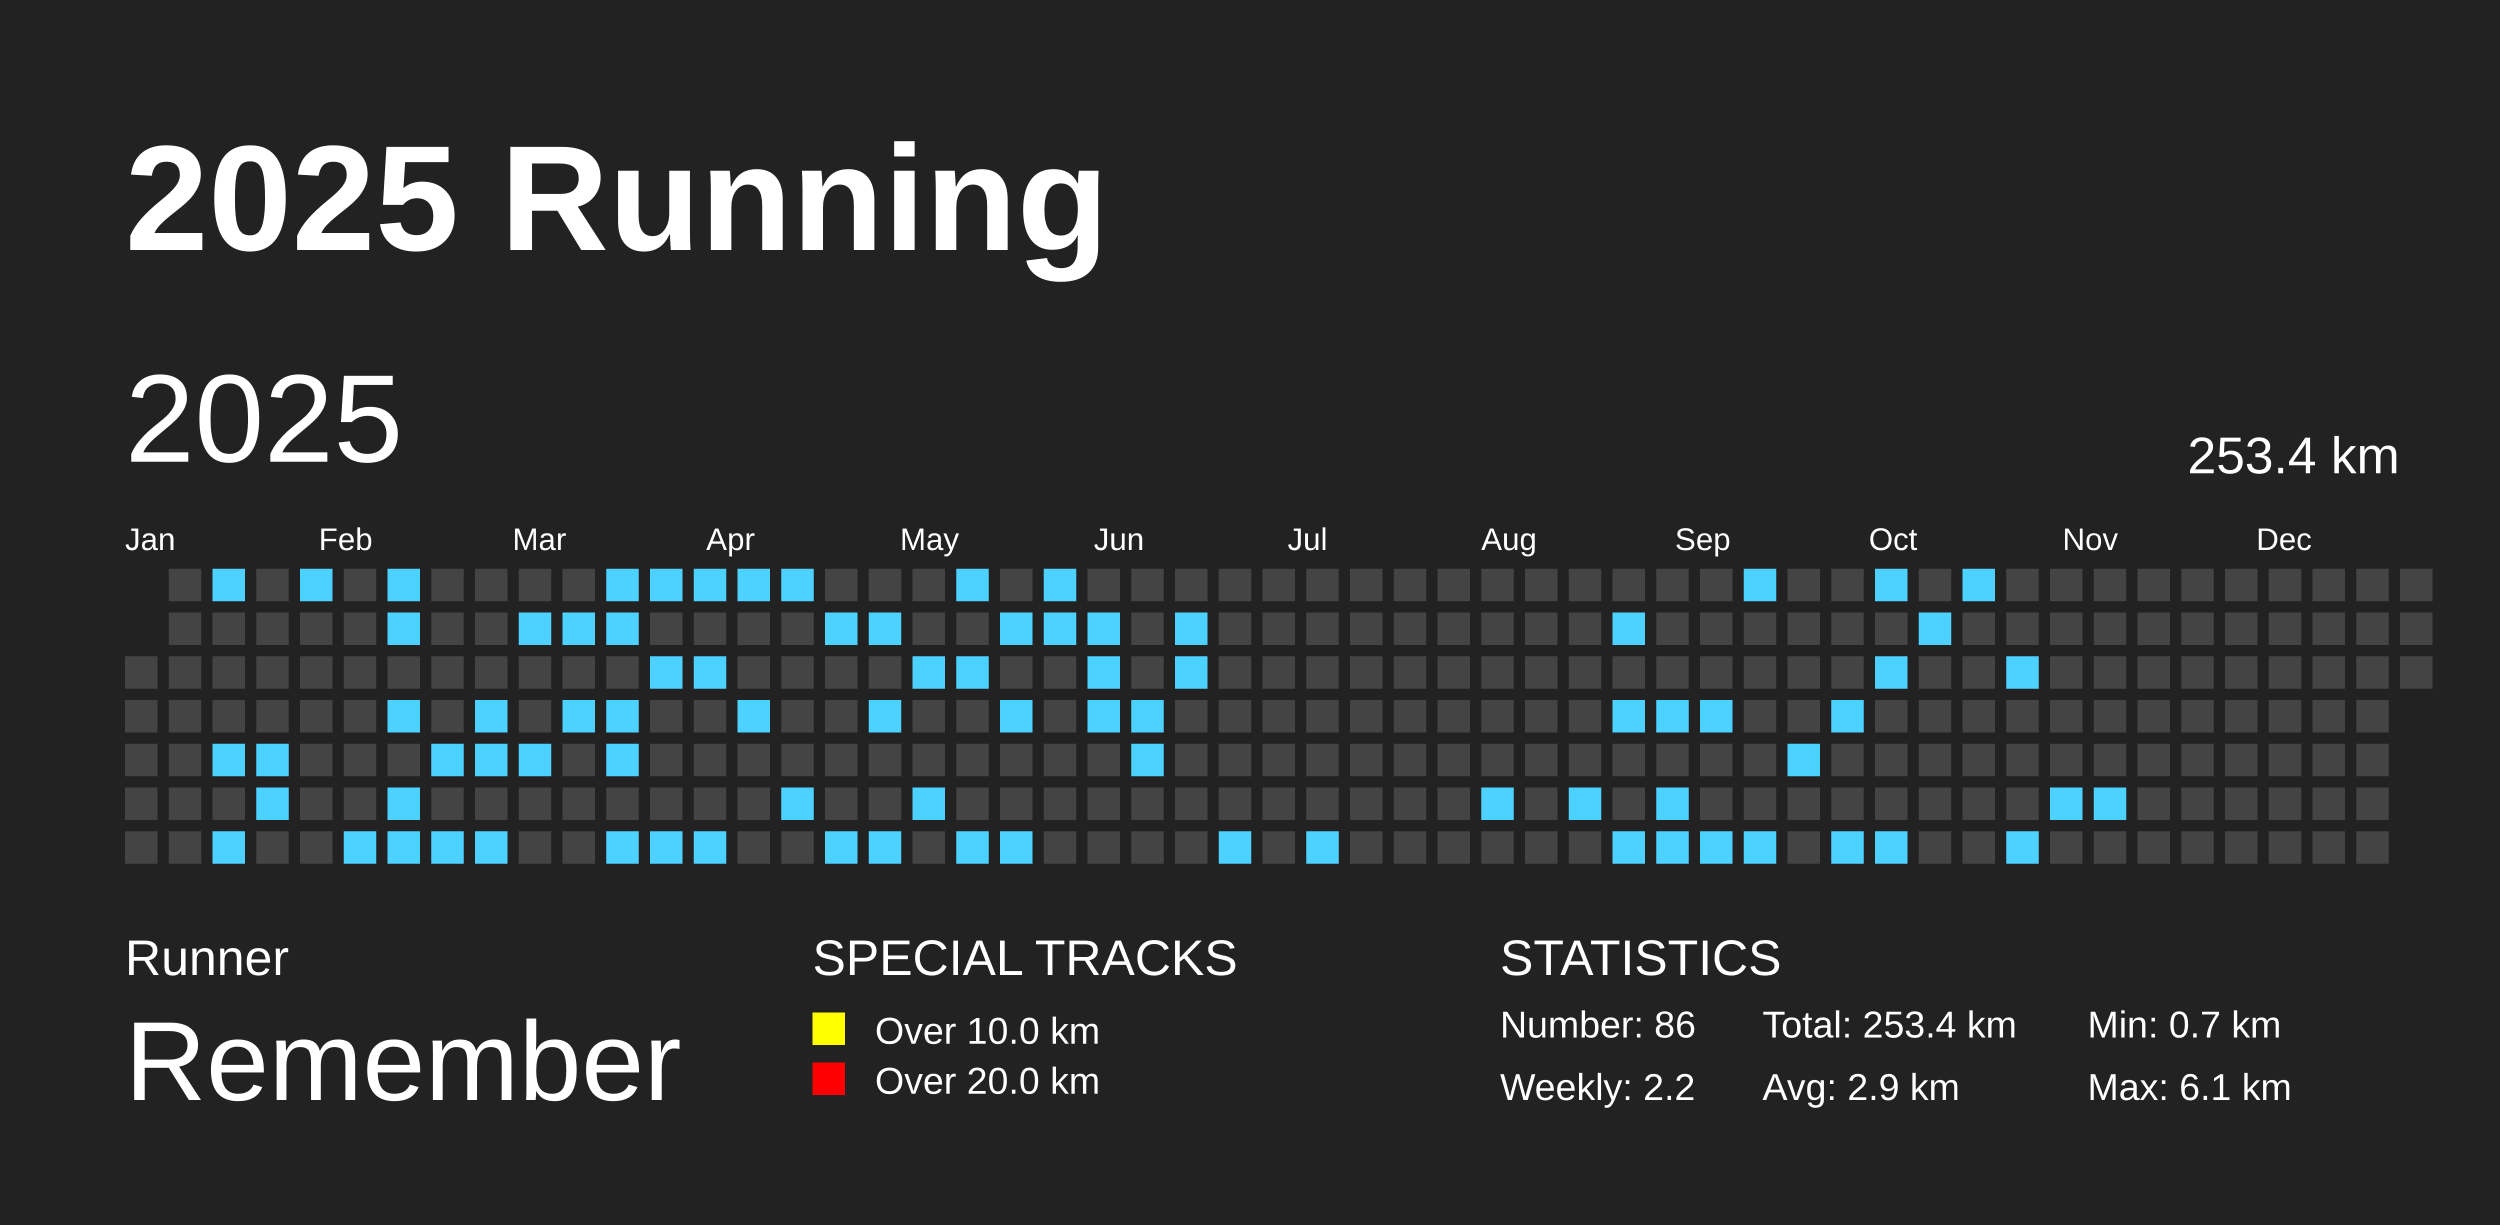
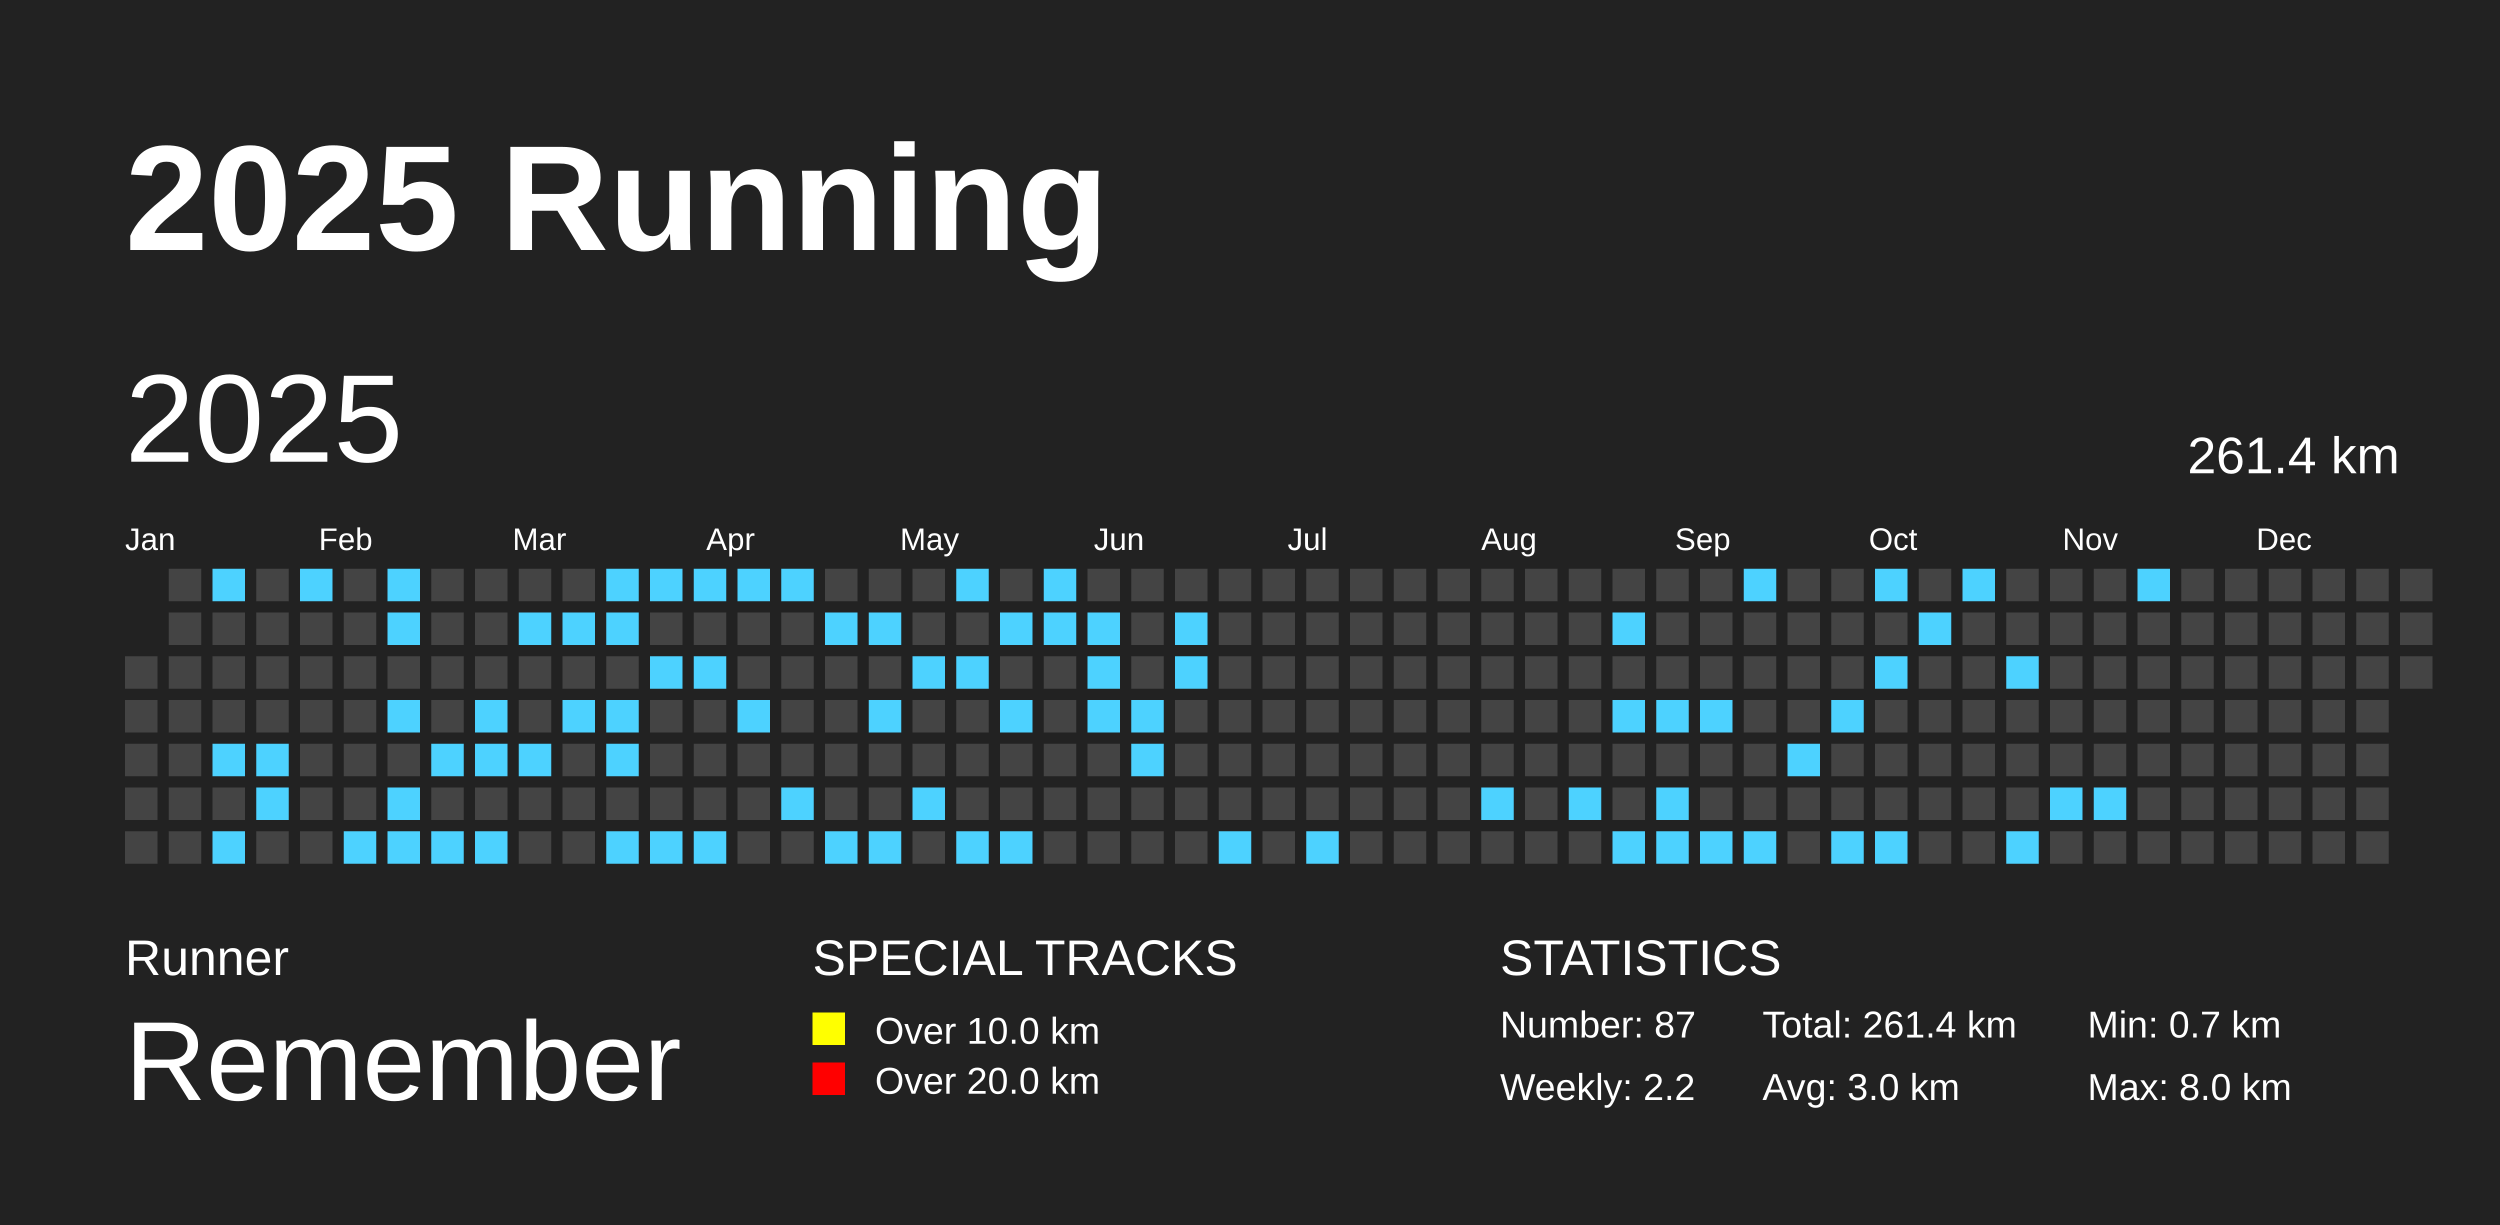
<svg xmlns="http://www.w3.org/2000/svg" baseProfile="full" height="98mm" version="1.1" viewBox="0,0,200,98" width="200mm">
  <defs />
  <rect fill="#222222" height="98" width="200" x="0" y="0" />
  <text fill="#FFFFFF" style="font-size:12px; font-family:Arial; font-weight:bold;" x="10" y="20">2025 Running</text>
  <text fill="#FFFFFF" style="font-size:4px; font-family:Arial" x="10" y="78">Runner</text>
  <text fill="#FFFFFF" style="font-size:9px; font-family:Arial" x="10" y="88">Remember</text>
  <text fill="#FFFFFF" style="font-size:4px; font-family:Arial" x="65" y="78">SPECIAL TRACKS</text>
  <rect fill="yellow" height="2.6" width="2.6" x="65" y="81" />
  <text fill="#FFFFFF" style="font-size:3px; font-family:Arial" x="70" y="83.5">Over 10.0 km</text>
  <rect fill="red" height="2.6" width="2.6" x="65" y="85" />
  <text fill="#FFFFFF" style="font-size:3px; font-family:Arial" x="70" y="87.5">Over 20.0 km</text>
  <text fill="#FFFFFF" style="font-size:4px; font-family:Arial" x="120" y="78">STATISTICS</text>
-   <text fill="#FFFFFF" style="font-size:3px; font-family:Arial" x="120" y="83">Number: 86</text>
+   <text fill="#FFFFFF" style="font-size:3px; font-family:Arial" x="120" y="83">Number: 87</text>
  <text fill="#FFFFFF" style="font-size:3px; font-family:Arial" x="120" y="88">Weekly: 2.2</text>
-   <text fill="#FFFFFF" style="font-size:3px; font-family:Arial" x="141" y="83">Total: 253.4 km</text>
-   <text fill="#FFFFFF" style="font-size:3px; font-family:Arial" x="141" y="88">Avg: 2.9 km</text>
+   <text fill="#FFFFFF" style="font-size:3px; font-family:Arial" x="141" y="83">Total: 261.4 km</text>
+   <text fill="#FFFFFF" style="font-size:3px; font-family:Arial" x="141" y="88">Avg: 3.0 km</text>
  <text fill="#FFFFFF" style="font-size:3px; font-family:Arial" x="167" y="83">Min: 0.7 km</text>
-   <text fill="#FFFFFF" style="font-size:3px; font-family:Arial" x="167" y="88">Max: 6.1 km</text>
+   <text fill="#FFFFFF" style="font-size:3px; font-family:Arial" x="167" y="88">Max: 8.0 km</text>
  <text dominant-baseline="hanging" fill="#FFFFFF" style="font-size:10.0px; font-family:Arial;" x="10" y="30">2025</text>
-   <text dominant-baseline="hanging" fill="#FFFFFF" style="font-size:4.125px; font-family:Arial;" x="175" y="35">253.4 km</text>
+   <text dominant-baseline="hanging" fill="#FFFFFF" style="font-size:4.125px; font-family:Arial;" x="175" y="35">261.4 km</text>
  <text fill="#FFFFFF" style="font-size:2.5px; font-family:Arial" x="10.0" y="44">Jan</text>
  <text fill="#FFFFFF" style="font-size:2.5px; font-family:Arial" x="25.5" y="44">Feb</text>
  <text fill="#FFFFFF" style="font-size:2.5px; font-family:Arial" x="41.0" y="44">Mar</text>
  <text fill="#FFFFFF" style="font-size:2.5px; font-family:Arial" x="56.5" y="44">Apr</text>
  <text fill="#FFFFFF" style="font-size:2.5px; font-family:Arial" x="72.0" y="44">May</text>
  <text fill="#FFFFFF" style="font-size:2.5px; font-family:Arial" x="87.5" y="44">Jun</text>
  <text fill="#FFFFFF" style="font-size:2.5px; font-family:Arial" x="103.0" y="44">Jul</text>
  <text fill="#FFFFFF" style="font-size:2.5px; font-family:Arial" x="118.5" y="44">Aug</text>
  <text fill="#FFFFFF" style="font-size:2.5px; font-family:Arial" x="134.0" y="44">Sep</text>
  <text fill="#FFFFFF" style="font-size:2.5px; font-family:Arial" x="149.5" y="44">Oct</text>
  <text fill="#FFFFFF" style="font-size:2.5px; font-family:Arial" x="165.0" y="44">Nov</text>
  <text fill="#FFFFFF" style="font-size:2.5px; font-family:Arial" x="180.5" y="44">Dec</text>
  <rect fill="#444444" height="2.6" width="2.6" x="10.0" y="52.5" />
  <rect fill="#444444" height="2.6" width="2.6" x="10.0" y="56.0" />
  <rect fill="#444444" height="2.6" width="2.6" x="10.0" y="59.5" />
  <rect fill="#444444" height="2.6" width="2.6" x="10.0" y="63.0" />
  <rect fill="#444444" height="2.6" width="2.6" x="10.0" y="66.5" />
  <rect fill="#444444" height="2.6" width="2.6" x="13.5" y="45.5" />
  <rect fill="#444444" height="2.6" width="2.6" x="13.5" y="49.0" />
  <rect fill="#444444" height="2.6" width="2.6" x="13.5" y="52.5" />
  <rect fill="#444444" height="2.6" width="2.6" x="13.5" y="56.0" />
  <rect fill="#444444" height="2.6" width="2.6" x="13.5" y="59.5" />
  <rect fill="#444444" height="2.6" width="2.6" x="13.5" y="63.0" />
  <rect fill="#444444" height="2.6" width="2.6" x="13.5" y="66.5" />
  <rect fill="#4DD2FF" height="2.6" width="2.6" x="17.0" y="45.5" />
  <rect fill="#444444" height="2.6" width="2.6" x="17.0" y="49.0" />
  <rect fill="#444444" height="2.6" width="2.6" x="17.0" y="52.5" />
  <rect fill="#444444" height="2.6" width="2.6" x="17.0" y="56.0" />
  <rect fill="#4DD2FF" height="2.6" width="2.6" x="17.0" y="59.5" />
  <rect fill="#444444" height="2.6" width="2.6" x="17.0" y="63.0" />
  <rect fill="#4DD2FF" height="2.6" width="2.6" x="17.0" y="66.5" />
  <rect fill="#444444" height="2.6" width="2.6" x="20.5" y="45.5" />
  <rect fill="#444444" height="2.6" width="2.6" x="20.5" y="49.0" />
  <rect fill="#444444" height="2.6" width="2.6" x="20.5" y="52.5" />
  <rect fill="#444444" height="2.6" width="2.6" x="20.5" y="56.0" />
  <rect fill="#4DD2FF" height="2.6" width="2.6" x="20.5" y="59.5" />
  <rect fill="#4DD2FF" height="2.6" width="2.6" x="20.5" y="63.0" />
  <rect fill="#444444" height="2.6" width="2.6" x="20.5" y="66.5" />
  <rect fill="#4DD2FF" height="2.6" width="2.6" x="24.0" y="45.5" />
  <rect fill="#444444" height="2.6" width="2.6" x="24.0" y="49.0" />
  <rect fill="#444444" height="2.6" width="2.6" x="24.0" y="52.5" />
  <rect fill="#444444" height="2.6" width="2.6" x="24.0" y="56.0" />
  <rect fill="#444444" height="2.6" width="2.6" x="24.0" y="59.5" />
  <rect fill="#444444" height="2.6" width="2.6" x="24.0" y="63.0" />
  <rect fill="#444444" height="2.6" width="2.6" x="24.0" y="66.5" />
  <rect fill="#444444" height="2.6" width="2.6" x="27.5" y="45.5" />
  <rect fill="#444444" height="2.6" width="2.6" x="27.5" y="49.0" />
  <rect fill="#444444" height="2.6" width="2.6" x="27.5" y="52.5" />
  <rect fill="#444444" height="2.6" width="2.6" x="27.5" y="56.0" />
  <rect fill="#444444" height="2.6" width="2.6" x="27.5" y="59.5" />
  <rect fill="#444444" height="2.6" width="2.6" x="27.5" y="63.0" />
  <rect fill="#4DD2FF" height="2.6" width="2.6" x="27.5" y="66.5" />
  <rect fill="#4DD2FF" height="2.6" width="2.6" x="31.0" y="45.5" />
  <rect fill="#4DD2FF" height="2.6" width="2.6" x="31.0" y="49.0" />
  <rect fill="#444444" height="2.6" width="2.6" x="31.0" y="52.5" />
  <rect fill="#4DD2FF" height="2.6" width="2.6" x="31.0" y="56.0" />
  <rect fill="#444444" height="2.6" width="2.6" x="31.0" y="59.5" />
  <rect fill="#4DD2FF" height="2.6" width="2.6" x="31.0" y="63.0" />
  <rect fill="#4DD2FF" height="2.6" width="2.6" x="31.0" y="66.5" />
  <rect fill="#444444" height="2.6" width="2.6" x="34.5" y="45.5" />
  <rect fill="#444444" height="2.6" width="2.6" x="34.5" y="49.0" />
  <rect fill="#444444" height="2.6" width="2.6" x="34.5" y="52.5" />
  <rect fill="#444444" height="2.6" width="2.6" x="34.5" y="56.0" />
  <rect fill="#4DD2FF" height="2.6" width="2.6" x="34.5" y="59.5" />
  <rect fill="#444444" height="2.6" width="2.6" x="34.5" y="63.0" />
  <rect fill="#4DD2FF" height="2.6" width="2.6" x="34.5" y="66.5" />
  <rect fill="#444444" height="2.6" width="2.6" x="38.0" y="45.5" />
  <rect fill="#444444" height="2.6" width="2.6" x="38.0" y="49.0" />
  <rect fill="#444444" height="2.6" width="2.6" x="38.0" y="52.5" />
  <rect fill="#4DD2FF" height="2.6" width="2.6" x="38.0" y="56.0" />
  <rect fill="#4DD2FF" height="2.6" width="2.6" x="38.0" y="59.5" />
  <rect fill="#444444" height="2.6" width="2.6" x="38.0" y="63.0" />
  <rect fill="#4DD2FF" height="2.6" width="2.6" x="38.0" y="66.5" />
  <rect fill="#444444" height="2.6" width="2.6" x="41.5" y="45.5" />
  <rect fill="#4DD2FF" height="2.6" width="2.6" x="41.5" y="49.0" />
  <rect fill="#444444" height="2.6" width="2.6" x="41.5" y="52.5" />
  <rect fill="#444444" height="2.6" width="2.6" x="41.5" y="56.0" />
  <rect fill="#4DD2FF" height="2.6" width="2.6" x="41.5" y="59.5" />
  <rect fill="#444444" height="2.6" width="2.6" x="41.5" y="63.0" />
  <rect fill="#444444" height="2.6" width="2.6" x="41.5" y="66.5" />
  <rect fill="#444444" height="2.6" width="2.6" x="45.0" y="45.5" />
  <rect fill="#4DD2FF" height="2.6" width="2.6" x="45.0" y="49.0" />
  <rect fill="#444444" height="2.6" width="2.6" x="45.0" y="52.5" />
  <rect fill="#4DD2FF" height="2.6" width="2.6" x="45.0" y="56.0" />
  <rect fill="#444444" height="2.6" width="2.6" x="45.0" y="59.5" />
  <rect fill="#444444" height="2.6" width="2.6" x="45.0" y="63.0" />
  <rect fill="#444444" height="2.6" width="2.6" x="45.0" y="66.5" />
  <rect fill="#4DD2FF" height="2.6" width="2.6" x="48.5" y="45.5" />
  <rect fill="#4DD2FF" height="2.6" width="2.6" x="48.5" y="49.0" />
  <rect fill="#444444" height="2.6" width="2.6" x="48.5" y="52.5" />
  <rect fill="#4DD2FF" height="2.6" width="2.6" x="48.5" y="56.0" />
  <rect fill="#4DD2FF" height="2.6" width="2.6" x="48.5" y="59.5" />
  <rect fill="#444444" height="2.6" width="2.6" x="48.5" y="63.0" />
  <rect fill="#4DD2FF" height="2.6" width="2.6" x="48.5" y="66.5" />
  <rect fill="#4DD2FF" height="2.6" width="2.6" x="52.0" y="45.5" />
  <rect fill="#444444" height="2.6" width="2.6" x="52.0" y="49.0" />
  <rect fill="#4DD2FF" height="2.6" width="2.6" x="52.0" y="52.5" />
  <rect fill="#444444" height="2.6" width="2.6" x="52.0" y="56.0" />
  <rect fill="#444444" height="2.6" width="2.6" x="52.0" y="59.5" />
  <rect fill="#444444" height="2.6" width="2.6" x="52.0" y="63.0" />
  <rect fill="#4DD2FF" height="2.6" width="2.6" x="52.0" y="66.5" />
  <rect fill="#4DD2FF" height="2.6" width="2.6" x="55.5" y="45.5" />
  <rect fill="#444444" height="2.6" width="2.6" x="55.5" y="49.0" />
  <rect fill="#4DD2FF" height="2.6" width="2.6" x="55.5" y="52.5" />
  <rect fill="#444444" height="2.6" width="2.6" x="55.5" y="56.0" />
  <rect fill="#444444" height="2.6" width="2.6" x="55.5" y="59.5" />
  <rect fill="#444444" height="2.6" width="2.6" x="55.5" y="63.0" />
  <rect fill="#4DD2FF" height="2.6" width="2.6" x="55.5" y="66.5" />
  <rect fill="#4DD2FF" height="2.6" width="2.6" x="59.0" y="45.5" />
  <rect fill="#444444" height="2.6" width="2.6" x="59.0" y="49.0" />
  <rect fill="#444444" height="2.6" width="2.6" x="59.0" y="52.5" />
  <rect fill="#4DD2FF" height="2.6" width="2.6" x="59.0" y="56.0" />
  <rect fill="#444444" height="2.6" width="2.6" x="59.0" y="59.5" />
  <rect fill="#444444" height="2.6" width="2.6" x="59.0" y="63.0" />
  <rect fill="#444444" height="2.6" width="2.6" x="59.0" y="66.5" />
  <rect fill="#4DD2FF" height="2.6" width="2.6" x="62.5" y="45.5" />
  <rect fill="#444444" height="2.6" width="2.6" x="62.5" y="49.0" />
  <rect fill="#444444" height="2.6" width="2.6" x="62.5" y="52.5" />
  <rect fill="#444444" height="2.6" width="2.6" x="62.5" y="56.0" />
  <rect fill="#444444" height="2.6" width="2.6" x="62.5" y="59.5" />
  <rect fill="#4DD2FF" height="2.6" width="2.6" x="62.5" y="63.0" />
  <rect fill="#444444" height="2.6" width="2.6" x="62.5" y="66.5" />
  <rect fill="#444444" height="2.6" width="2.6" x="66.0" y="45.5" />
  <rect fill="#4DD2FF" height="2.6" width="2.6" x="66.0" y="49.0" />
  <rect fill="#444444" height="2.6" width="2.6" x="66.0" y="52.5" />
  <rect fill="#444444" height="2.6" width="2.6" x="66.0" y="56.0" />
  <rect fill="#444444" height="2.6" width="2.6" x="66.0" y="59.5" />
  <rect fill="#444444" height="2.6" width="2.6" x="66.0" y="63.0" />
  <rect fill="#4DD2FF" height="2.6" width="2.6" x="66.0" y="66.5" />
  <rect fill="#444444" height="2.6" width="2.6" x="69.5" y="45.5" />
  <rect fill="#4DD2FF" height="2.6" width="2.6" x="69.5" y="49.0" />
  <rect fill="#444444" height="2.6" width="2.6" x="69.5" y="52.5" />
  <rect fill="#4DD2FF" height="2.6" width="2.6" x="69.5" y="56.0" />
  <rect fill="#444444" height="2.6" width="2.6" x="69.5" y="59.5" />
  <rect fill="#444444" height="2.6" width="2.6" x="69.5" y="63.0" />
  <rect fill="#4DD2FF" height="2.6" width="2.6" x="69.5" y="66.5" />
  <rect fill="#444444" height="2.6" width="2.6" x="73.0" y="45.5" />
  <rect fill="#444444" height="2.6" width="2.6" x="73.0" y="49.0" />
  <rect fill="#4DD2FF" height="2.6" width="2.6" x="73.0" y="52.5" />
  <rect fill="#444444" height="2.6" width="2.6" x="73.0" y="56.0" />
  <rect fill="#444444" height="2.6" width="2.6" x="73.0" y="59.5" />
  <rect fill="#4DD2FF" height="2.6" width="2.6" x="73.0" y="63.0" />
  <rect fill="#444444" height="2.6" width="2.6" x="73.0" y="66.5" />
  <rect fill="#4DD2FF" height="2.6" width="2.6" x="76.5" y="45.5" />
  <rect fill="#444444" height="2.6" width="2.6" x="76.5" y="49.0" />
  <rect fill="#4DD2FF" height="2.6" width="2.6" x="76.5" y="52.5" />
  <rect fill="#444444" height="2.6" width="2.6" x="76.5" y="56.0" />
  <rect fill="#444444" height="2.6" width="2.6" x="76.5" y="59.5" />
  <rect fill="#444444" height="2.6" width="2.6" x="76.5" y="63.0" />
  <rect fill="#4DD2FF" height="2.6" width="2.6" x="76.5" y="66.5" />
  <rect fill="#444444" height="2.6" width="2.6" x="80.0" y="45.5" />
  <rect fill="#4DD2FF" height="2.6" width="2.6" x="80.0" y="49.0" />
  <rect fill="#444444" height="2.6" width="2.6" x="80.0" y="52.5" />
  <rect fill="#4DD2FF" height="2.6" width="2.6" x="80.0" y="56.0" />
  <rect fill="#444444" height="2.6" width="2.6" x="80.0" y="59.5" />
  <rect fill="#444444" height="2.6" width="2.6" x="80.0" y="63.0" />
  <rect fill="#4DD2FF" height="2.6" width="2.6" x="80.0" y="66.5" />
  <rect fill="#4DD2FF" height="2.6" width="2.6" x="83.5" y="45.5" />
  <rect fill="#4DD2FF" height="2.6" width="2.6" x="83.5" y="49.0" />
  <rect fill="#444444" height="2.6" width="2.6" x="83.5" y="52.5" />
  <rect fill="#444444" height="2.6" width="2.6" x="83.5" y="56.0" />
  <rect fill="#444444" height="2.6" width="2.6" x="83.5" y="59.5" />
  <rect fill="#444444" height="2.6" width="2.6" x="83.5" y="63.0" />
  <rect fill="#444444" height="2.6" width="2.6" x="83.5" y="66.5" />
  <rect fill="#444444" height="2.6" width="2.6" x="87.0" y="45.5" />
  <rect fill="#4DD2FF" height="2.6" width="2.6" x="87.0" y="49.0" />
  <rect fill="#4DD2FF" height="2.6" width="2.6" x="87.0" y="52.5" />
  <rect fill="#4DD2FF" height="2.6" width="2.6" x="87.0" y="56.0" />
  <rect fill="#444444" height="2.6" width="2.6" x="87.0" y="59.5" />
  <rect fill="#444444" height="2.6" width="2.6" x="87.0" y="63.0" />
  <rect fill="#444444" height="2.6" width="2.6" x="87.0" y="66.5" />
  <rect fill="#444444" height="2.6" width="2.6" x="90.5" y="45.5" />
  <rect fill="#444444" height="2.6" width="2.6" x="90.5" y="49.0" />
  <rect fill="#444444" height="2.6" width="2.6" x="90.5" y="52.5" />
  <rect fill="#4DD2FF" height="2.6" width="2.6" x="90.5" y="56.0" />
  <rect fill="#4DD2FF" height="2.6" width="2.6" x="90.5" y="59.5" />
  <rect fill="#444444" height="2.6" width="2.6" x="90.5" y="63.0" />
  <rect fill="#444444" height="2.6" width="2.6" x="90.5" y="66.5" />
  <rect fill="#444444" height="2.6" width="2.6" x="94.0" y="45.5" />
  <rect fill="#4DD2FF" height="2.6" width="2.6" x="94.0" y="49.0" />
  <rect fill="#4DD2FF" height="2.6" width="2.6" x="94.0" y="52.5" />
  <rect fill="#444444" height="2.6" width="2.6" x="94.0" y="56.0" />
  <rect fill="#444444" height="2.6" width="2.6" x="94.0" y="59.5" />
  <rect fill="#444444" height="2.6" width="2.6" x="94.0" y="63.0" />
  <rect fill="#444444" height="2.6" width="2.6" x="94.0" y="66.5" />
  <rect fill="#444444" height="2.6" width="2.6" x="97.5" y="45.5" />
  <rect fill="#444444" height="2.6" width="2.6" x="97.5" y="49.0" />
  <rect fill="#444444" height="2.6" width="2.6" x="97.5" y="52.5" />
  <rect fill="#444444" height="2.6" width="2.6" x="97.5" y="56.0" />
  <rect fill="#444444" height="2.6" width="2.6" x="97.5" y="59.5" />
  <rect fill="#444444" height="2.6" width="2.6" x="97.5" y="63.0" />
  <rect fill="#4DD2FF" height="2.6" width="2.6" x="97.5" y="66.5" />
  <rect fill="#444444" height="2.6" width="2.6" x="101.0" y="45.5" />
  <rect fill="#444444" height="2.6" width="2.6" x="101.0" y="49.0" />
  <rect fill="#444444" height="2.6" width="2.6" x="101.0" y="52.5" />
  <rect fill="#444444" height="2.6" width="2.6" x="101.0" y="56.0" />
  <rect fill="#444444" height="2.6" width="2.6" x="101.0" y="59.5" />
  <rect fill="#444444" height="2.6" width="2.6" x="101.0" y="63.0" />
  <rect fill="#444444" height="2.6" width="2.6" x="101.0" y="66.5" />
  <rect fill="#444444" height="2.6" width="2.6" x="104.5" y="45.5" />
  <rect fill="#444444" height="2.6" width="2.6" x="104.5" y="49.0" />
  <rect fill="#444444" height="2.6" width="2.6" x="104.5" y="52.5" />
  <rect fill="#444444" height="2.6" width="2.6" x="104.5" y="56.0" />
  <rect fill="#444444" height="2.6" width="2.6" x="104.5" y="59.5" />
  <rect fill="#444444" height="2.6" width="2.6" x="104.5" y="63.0" />
  <rect fill="#4DD2FF" height="2.6" width="2.6" x="104.5" y="66.5" />
  <rect fill="#444444" height="2.6" width="2.6" x="108.0" y="45.5" />
  <rect fill="#444444" height="2.6" width="2.6" x="108.0" y="49.0" />
  <rect fill="#444444" height="2.6" width="2.6" x="108.0" y="52.5" />
  <rect fill="#444444" height="2.6" width="2.6" x="108.0" y="56.0" />
  <rect fill="#444444" height="2.6" width="2.6" x="108.0" y="59.5" />
  <rect fill="#444444" height="2.6" width="2.6" x="108.0" y="63.0" />
  <rect fill="#444444" height="2.6" width="2.6" x="108.0" y="66.5" />
  <rect fill="#444444" height="2.6" width="2.6" x="111.5" y="45.5" />
  <rect fill="#444444" height="2.6" width="2.6" x="111.5" y="49.0" />
  <rect fill="#444444" height="2.6" width="2.6" x="111.5" y="52.5" />
  <rect fill="#444444" height="2.6" width="2.6" x="111.5" y="56.0" />
  <rect fill="#444444" height="2.6" width="2.6" x="111.5" y="59.5" />
  <rect fill="#444444" height="2.6" width="2.6" x="111.5" y="63.0" />
  <rect fill="#444444" height="2.6" width="2.6" x="111.5" y="66.5" />
  <rect fill="#444444" height="2.6" width="2.6" x="115.0" y="45.5" />
  <rect fill="#444444" height="2.6" width="2.6" x="115.0" y="49.0" />
  <rect fill="#444444" height="2.6" width="2.6" x="115.0" y="52.5" />
  <rect fill="#444444" height="2.6" width="2.6" x="115.0" y="56.0" />
  <rect fill="#444444" height="2.6" width="2.6" x="115.0" y="59.5" />
  <rect fill="#444444" height="2.6" width="2.6" x="115.0" y="63.0" />
  <rect fill="#444444" height="2.6" width="2.6" x="115.0" y="66.5" />
  <rect fill="#444444" height="2.6" width="2.6" x="118.5" y="45.5" />
  <rect fill="#444444" height="2.6" width="2.6" x="118.5" y="49.0" />
  <rect fill="#444444" height="2.6" width="2.6" x="118.5" y="52.5" />
  <rect fill="#444444" height="2.6" width="2.6" x="118.5" y="56.0" />
  <rect fill="#444444" height="2.6" width="2.6" x="118.5" y="59.5" />
  <rect fill="#4DD2FF" height="2.6" width="2.6" x="118.5" y="63.0" />
  <rect fill="#444444" height="2.6" width="2.6" x="118.5" y="66.5" />
  <rect fill="#444444" height="2.6" width="2.6" x="122.0" y="45.5" />
  <rect fill="#444444" height="2.6" width="2.6" x="122.0" y="49.0" />
  <rect fill="#444444" height="2.6" width="2.6" x="122.0" y="52.5" />
  <rect fill="#444444" height="2.6" width="2.6" x="122.0" y="56.0" />
  <rect fill="#444444" height="2.6" width="2.6" x="122.0" y="59.5" />
  <rect fill="#444444" height="2.6" width="2.6" x="122.0" y="63.0" />
  <rect fill="#444444" height="2.6" width="2.6" x="122.0" y="66.5" />
  <rect fill="#444444" height="2.6" width="2.6" x="125.5" y="45.5" />
  <rect fill="#444444" height="2.6" width="2.6" x="125.5" y="49.0" />
  <rect fill="#444444" height="2.6" width="2.6" x="125.5" y="52.5" />
  <rect fill="#444444" height="2.6" width="2.6" x="125.5" y="56.0" />
  <rect fill="#444444" height="2.6" width="2.6" x="125.5" y="59.5" />
  <rect fill="#4DD2FF" height="2.6" width="2.6" x="125.5" y="63.0" />
  <rect fill="#444444" height="2.6" width="2.6" x="125.5" y="66.5" />
  <rect fill="#444444" height="2.6" width="2.6" x="129.0" y="45.5" />
  <rect fill="#4DD2FF" height="2.6" width="2.6" x="129.0" y="49.0" />
  <rect fill="#444444" height="2.6" width="2.6" x="129.0" y="52.5" />
  <rect fill="#4DD2FF" height="2.6" width="2.6" x="129.0" y="56.0" />
  <rect fill="#444444" height="2.6" width="2.6" x="129.0" y="59.5" />
  <rect fill="#444444" height="2.6" width="2.6" x="129.0" y="63.0" />
  <rect fill="#4DD2FF" height="2.6" width="2.6" x="129.0" y="66.5" />
  <rect fill="#444444" height="2.6" width="2.6" x="132.5" y="45.5" />
  <rect fill="#444444" height="2.6" width="2.6" x="132.5" y="49.0" />
  <rect fill="#444444" height="2.6" width="2.6" x="132.5" y="52.5" />
  <rect fill="#4DD2FF" height="2.6" width="2.6" x="132.5" y="56.0" />
  <rect fill="#444444" height="2.6" width="2.6" x="132.5" y="59.5" />
  <rect fill="#4DD2FF" height="2.6" width="2.6" x="132.5" y="63.0" />
  <rect fill="#4DD2FF" height="2.6" width="2.6" x="132.5" y="66.5" />
  <rect fill="#444444" height="2.6" width="2.6" x="136.0" y="45.5" />
  <rect fill="#444444" height="2.6" width="2.6" x="136.0" y="49.0" />
  <rect fill="#444444" height="2.6" width="2.6" x="136.0" y="52.5" />
  <rect fill="#4DD2FF" height="2.6" width="2.6" x="136.0" y="56.0" />
  <rect fill="#444444" height="2.6" width="2.6" x="136.0" y="59.5" />
  <rect fill="#444444" height="2.6" width="2.6" x="136.0" y="63.0" />
  <rect fill="#4DD2FF" height="2.6" width="2.6" x="136.0" y="66.5" />
  <rect fill="#4DD2FF" height="2.6" width="2.6" x="139.5" y="45.5" />
  <rect fill="#444444" height="2.6" width="2.6" x="139.5" y="49.0" />
  <rect fill="#444444" height="2.6" width="2.6" x="139.5" y="52.5" />
  <rect fill="#444444" height="2.6" width="2.6" x="139.5" y="56.0" />
  <rect fill="#444444" height="2.6" width="2.6" x="139.5" y="59.5" />
  <rect fill="#444444" height="2.6" width="2.6" x="139.5" y="63.0" />
  <rect fill="#4DD2FF" height="2.6" width="2.6" x="139.5" y="66.5" />
  <rect fill="#444444" height="2.6" width="2.6" x="143.0" y="45.5" />
  <rect fill="#444444" height="2.6" width="2.6" x="143.0" y="49.0" />
  <rect fill="#444444" height="2.6" width="2.6" x="143.0" y="52.5" />
  <rect fill="#444444" height="2.6" width="2.6" x="143.0" y="56.0" />
  <rect fill="#4DD2FF" height="2.6" width="2.6" x="143.0" y="59.5" />
  <rect fill="#444444" height="2.6" width="2.6" x="143.0" y="63.0" />
  <rect fill="#444444" height="2.6" width="2.6" x="143.0" y="66.5" />
  <rect fill="#444444" height="2.6" width="2.6" x="146.5" y="45.5" />
  <rect fill="#444444" height="2.6" width="2.6" x="146.5" y="49.0" />
  <rect fill="#444444" height="2.6" width="2.6" x="146.5" y="52.5" />
  <rect fill="#4DD2FF" height="2.6" width="2.6" x="146.5" y="56.0" />
  <rect fill="#444444" height="2.6" width="2.6" x="146.5" y="59.5" />
  <rect fill="#444444" height="2.6" width="2.6" x="146.5" y="63.0" />
  <rect fill="#4DD2FF" height="2.6" width="2.6" x="146.5" y="66.5" />
  <rect fill="#4DD2FF" height="2.6" width="2.6" x="150.0" y="45.5" />
  <rect fill="#444444" height="2.6" width="2.6" x="150.0" y="49.0" />
  <rect fill="#4DD2FF" height="2.6" width="2.6" x="150.0" y="52.5" />
  <rect fill="#444444" height="2.6" width="2.6" x="150.0" y="56.0" />
  <rect fill="#444444" height="2.6" width="2.6" x="150.0" y="59.5" />
  <rect fill="#444444" height="2.6" width="2.6" x="150.0" y="63.0" />
  <rect fill="#4DD2FF" height="2.6" width="2.6" x="150.0" y="66.5" />
  <rect fill="#444444" height="2.6" width="2.6" x="153.5" y="45.5" />
  <rect fill="#4DD2FF" height="2.6" width="2.6" x="153.5" y="49.0" />
  <rect fill="#444444" height="2.6" width="2.6" x="153.5" y="52.5" />
  <rect fill="#444444" height="2.6" width="2.6" x="153.5" y="56.0" />
  <rect fill="#444444" height="2.6" width="2.6" x="153.5" y="59.5" />
  <rect fill="#444444" height="2.6" width="2.6" x="153.5" y="63.0" />
  <rect fill="#444444" height="2.6" width="2.6" x="153.5" y="66.5" />
  <rect fill="#4DD2FF" height="2.6" width="2.6" x="157.0" y="45.5" />
  <rect fill="#444444" height="2.6" width="2.6" x="157.0" y="49.0" />
  <rect fill="#444444" height="2.6" width="2.6" x="157.0" y="52.5" />
  <rect fill="#444444" height="2.6" width="2.6" x="157.0" y="56.0" />
  <rect fill="#444444" height="2.6" width="2.6" x="157.0" y="59.5" />
  <rect fill="#444444" height="2.6" width="2.6" x="157.0" y="63.0" />
  <rect fill="#444444" height="2.6" width="2.6" x="157.0" y="66.5" />
  <rect fill="#444444" height="2.6" width="2.6" x="160.5" y="45.5" />
  <rect fill="#444444" height="2.6" width="2.6" x="160.5" y="49.0" />
  <rect fill="#4DD2FF" height="2.6" width="2.6" x="160.5" y="52.5" />
  <rect fill="#444444" height="2.6" width="2.6" x="160.5" y="56.0" />
  <rect fill="#444444" height="2.6" width="2.6" x="160.5" y="59.5" />
  <rect fill="#444444" height="2.6" width="2.6" x="160.5" y="63.0" />
  <rect fill="#4DD2FF" height="2.6" width="2.6" x="160.5" y="66.5" />
  <rect fill="#444444" height="2.6" width="2.6" x="164.0" y="45.5" />
  <rect fill="#444444" height="2.6" width="2.6" x="164.0" y="49.0" />
  <rect fill="#444444" height="2.6" width="2.6" x="164.0" y="52.5" />
  <rect fill="#444444" height="2.6" width="2.6" x="164.0" y="56.0" />
  <rect fill="#444444" height="2.6" width="2.6" x="164.0" y="59.5" />
  <rect fill="#4DD2FF" height="2.6" width="2.6" x="164.0" y="63.0" />
  <rect fill="#444444" height="2.6" width="2.6" x="164.0" y="66.5" />
  <rect fill="#444444" height="2.6" width="2.6" x="167.5" y="45.5" />
  <rect fill="#444444" height="2.6" width="2.6" x="167.5" y="49.0" />
  <rect fill="#444444" height="2.6" width="2.6" x="167.5" y="52.5" />
  <rect fill="#444444" height="2.6" width="2.6" x="167.5" y="56.0" />
  <rect fill="#444444" height="2.6" width="2.6" x="167.5" y="59.5" />
  <rect fill="#4DD2FF" height="2.6" width="2.6" x="167.5" y="63.0" />
  <rect fill="#444444" height="2.6" width="2.6" x="167.5" y="66.5" />
-   <rect fill="#444444" height="2.6" width="2.6" x="171.0" y="45.5" />
+   <rect fill="#4DD2FF" height="2.6" width="2.6" x="171.0" y="45.5" />
  <rect fill="#444444" height="2.6" width="2.6" x="171.0" y="49.0" />
  <rect fill="#444444" height="2.6" width="2.6" x="171.0" y="52.5" />
  <rect fill="#444444" height="2.6" width="2.6" x="171.0" y="56.0" />
  <rect fill="#444444" height="2.6" width="2.6" x="171.0" y="59.5" />
  <rect fill="#444444" height="2.6" width="2.6" x="171.0" y="63.0" />
  <rect fill="#444444" height="2.6" width="2.6" x="171.0" y="66.5" />
  <rect fill="#444444" height="2.6" width="2.6" x="174.5" y="45.5" />
  <rect fill="#444444" height="2.6" width="2.6" x="174.5" y="49.0" />
  <rect fill="#444444" height="2.6" width="2.6" x="174.5" y="52.5" />
  <rect fill="#444444" height="2.6" width="2.6" x="174.5" y="56.0" />
  <rect fill="#444444" height="2.6" width="2.6" x="174.5" y="59.5" />
  <rect fill="#444444" height="2.6" width="2.6" x="174.5" y="63.0" />
  <rect fill="#444444" height="2.6" width="2.6" x="174.5" y="66.5" />
  <rect fill="#444444" height="2.6" width="2.6" x="178.0" y="45.5" />
  <rect fill="#444444" height="2.6" width="2.6" x="178.0" y="49.0" />
  <rect fill="#444444" height="2.6" width="2.6" x="178.0" y="52.5" />
  <rect fill="#444444" height="2.6" width="2.6" x="178.0" y="56.0" />
  <rect fill="#444444" height="2.6" width="2.6" x="178.0" y="59.5" />
  <rect fill="#444444" height="2.6" width="2.6" x="178.0" y="63.0" />
  <rect fill="#444444" height="2.6" width="2.6" x="178.0" y="66.5" />
  <rect fill="#444444" height="2.6" width="2.6" x="181.5" y="45.5" />
  <rect fill="#444444" height="2.6" width="2.6" x="181.5" y="49.0" />
  <rect fill="#444444" height="2.6" width="2.6" x="181.5" y="52.5" />
  <rect fill="#444444" height="2.6" width="2.6" x="181.5" y="56.0" />
  <rect fill="#444444" height="2.6" width="2.6" x="181.5" y="59.5" />
  <rect fill="#444444" height="2.6" width="2.6" x="181.5" y="63.0" />
  <rect fill="#444444" height="2.6" width="2.6" x="181.5" y="66.5" />
  <rect fill="#444444" height="2.6" width="2.6" x="185.0" y="45.5" />
  <rect fill="#444444" height="2.6" width="2.6" x="185.0" y="49.0" />
  <rect fill="#444444" height="2.6" width="2.6" x="185.0" y="52.5" />
  <rect fill="#444444" height="2.6" width="2.6" x="185.0" y="56.0" />
  <rect fill="#444444" height="2.6" width="2.6" x="185.0" y="59.5" />
  <rect fill="#444444" height="2.6" width="2.6" x="185.0" y="63.0" />
  <rect fill="#444444" height="2.6" width="2.6" x="185.0" y="66.5" />
  <rect fill="#444444" height="2.6" width="2.6" x="188.5" y="45.5" />
  <rect fill="#444444" height="2.6" width="2.6" x="188.5" y="49.0" />
  <rect fill="#444444" height="2.6" width="2.6" x="188.5" y="52.5" />
  <rect fill="#444444" height="2.6" width="2.6" x="188.5" y="56.0" />
  <rect fill="#444444" height="2.6" width="2.6" x="188.5" y="59.5" />
  <rect fill="#444444" height="2.6" width="2.6" x="188.5" y="63.0" />
  <rect fill="#444444" height="2.6" width="2.6" x="188.5" y="66.5" />
  <rect fill="#444444" height="2.6" width="2.6" x="192.0" y="45.5" />
  <rect fill="#444444" height="2.6" width="2.6" x="192.0" y="49.0" />
  <rect fill="#444444" height="2.6" width="2.6" x="192.0" y="52.5" />
</svg>
